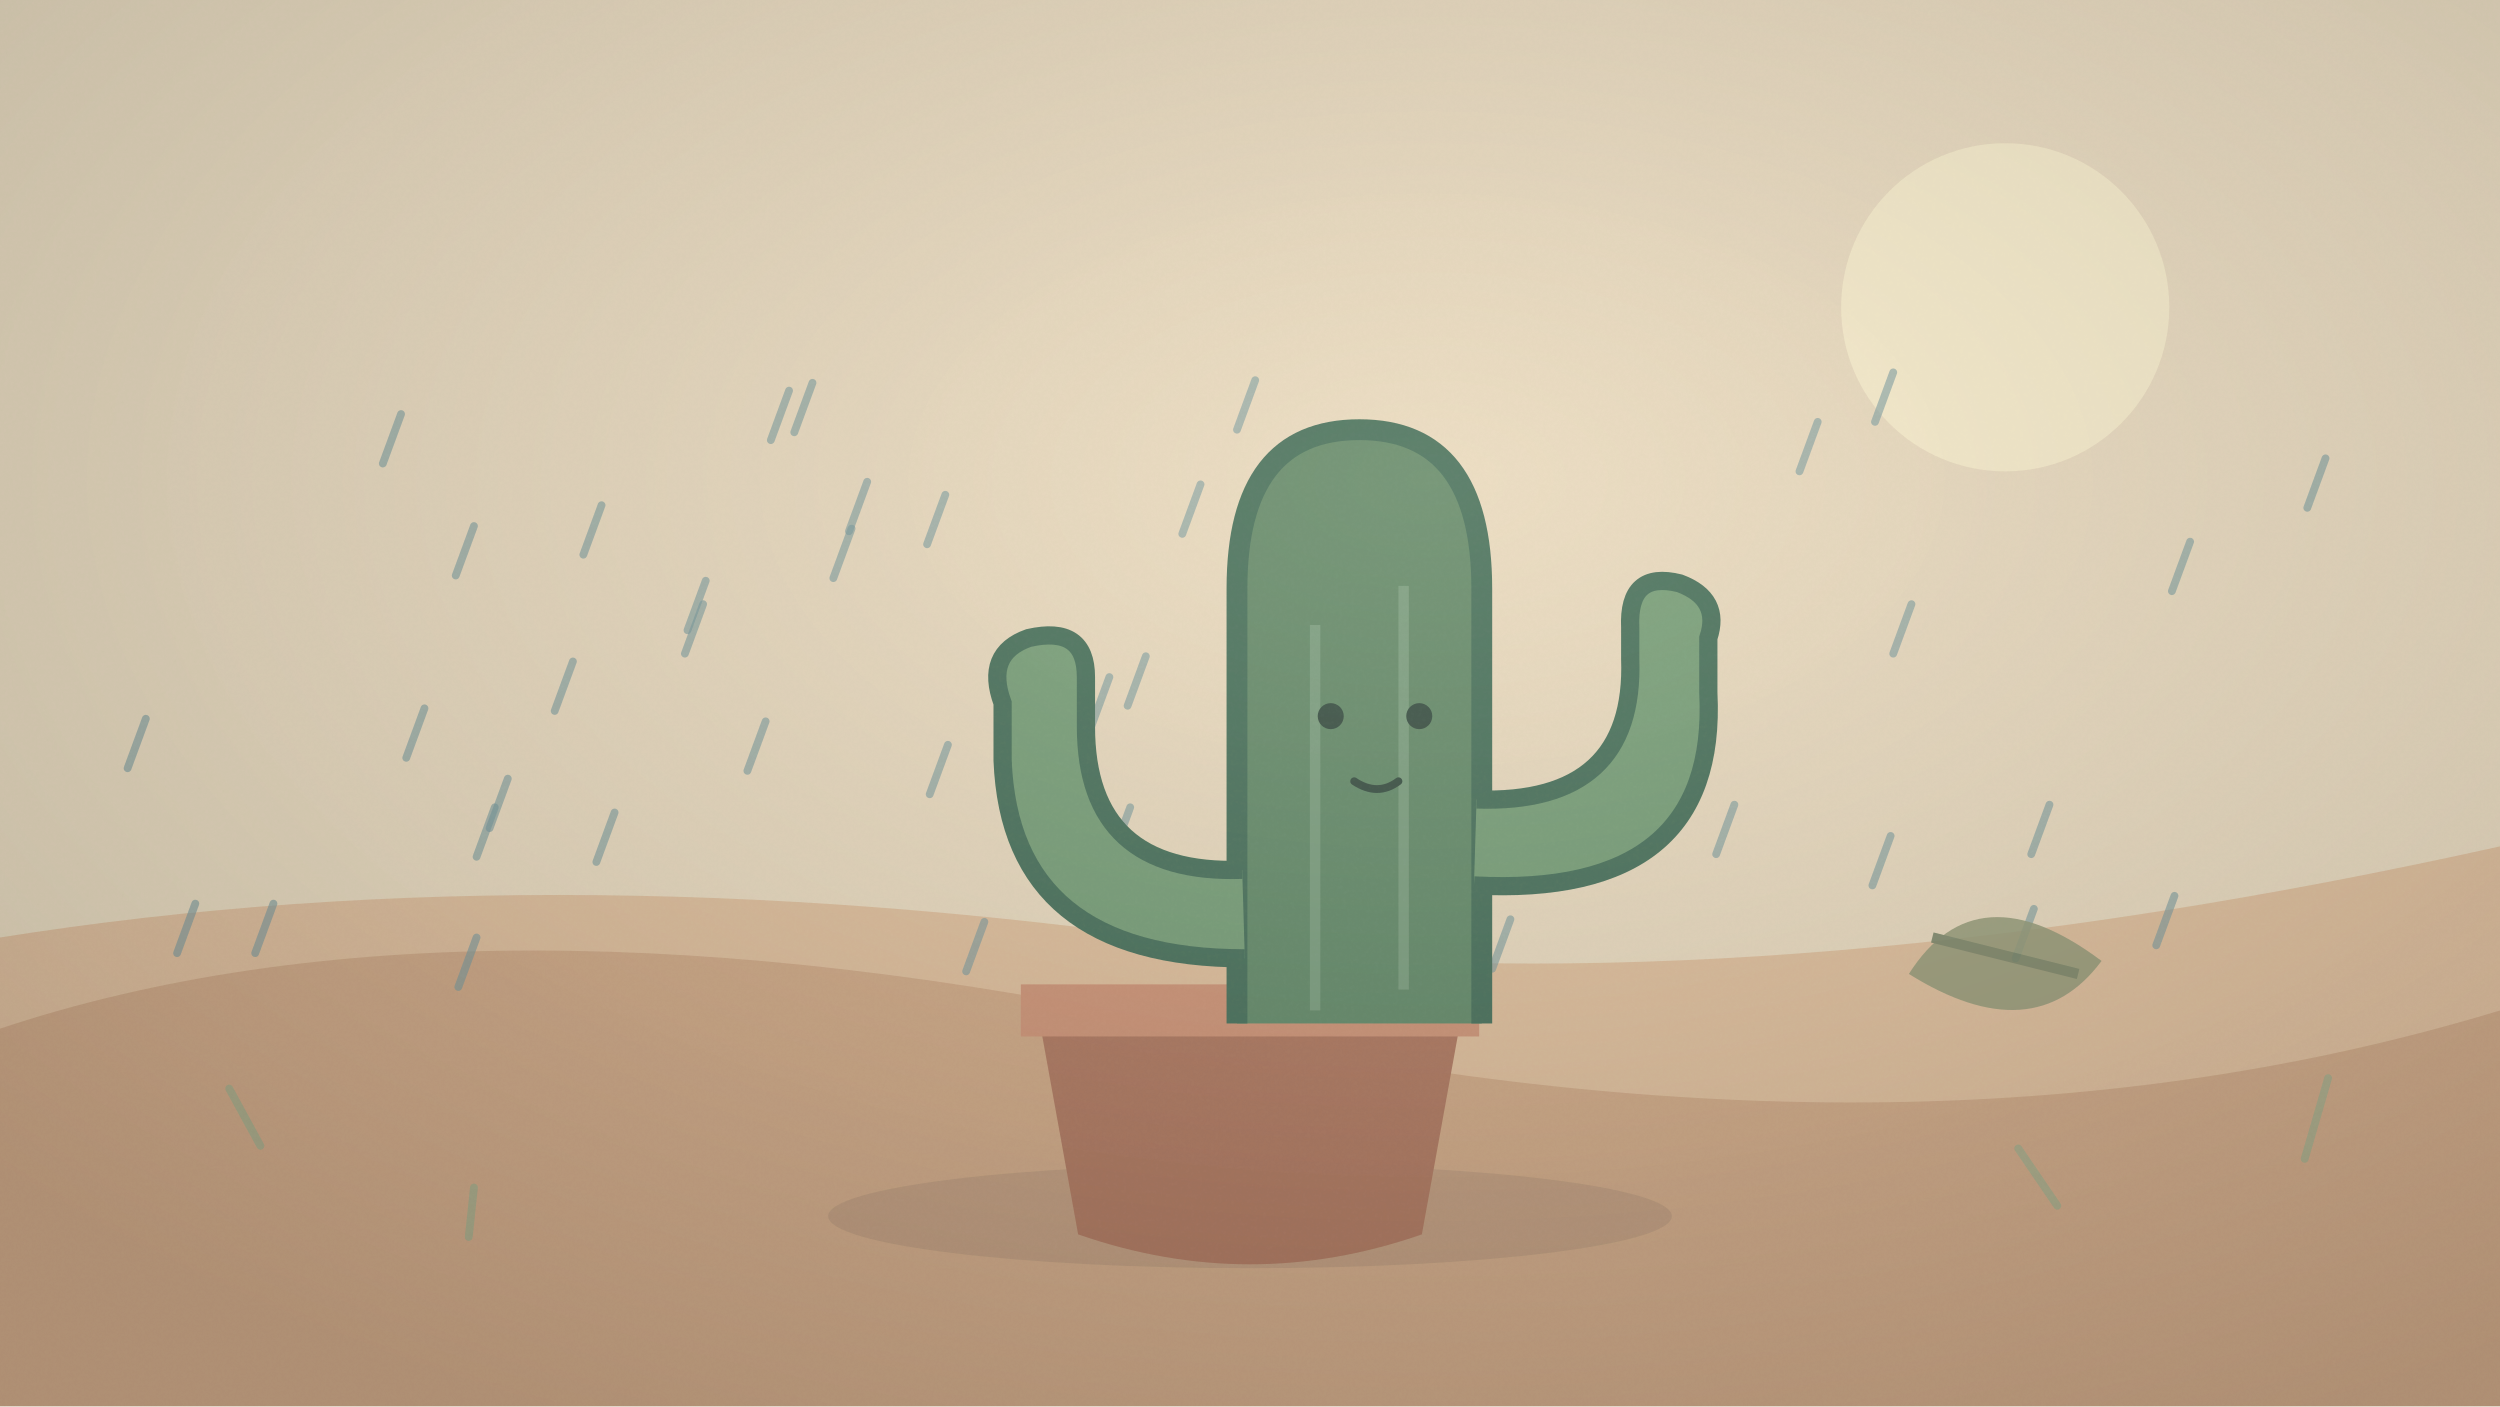
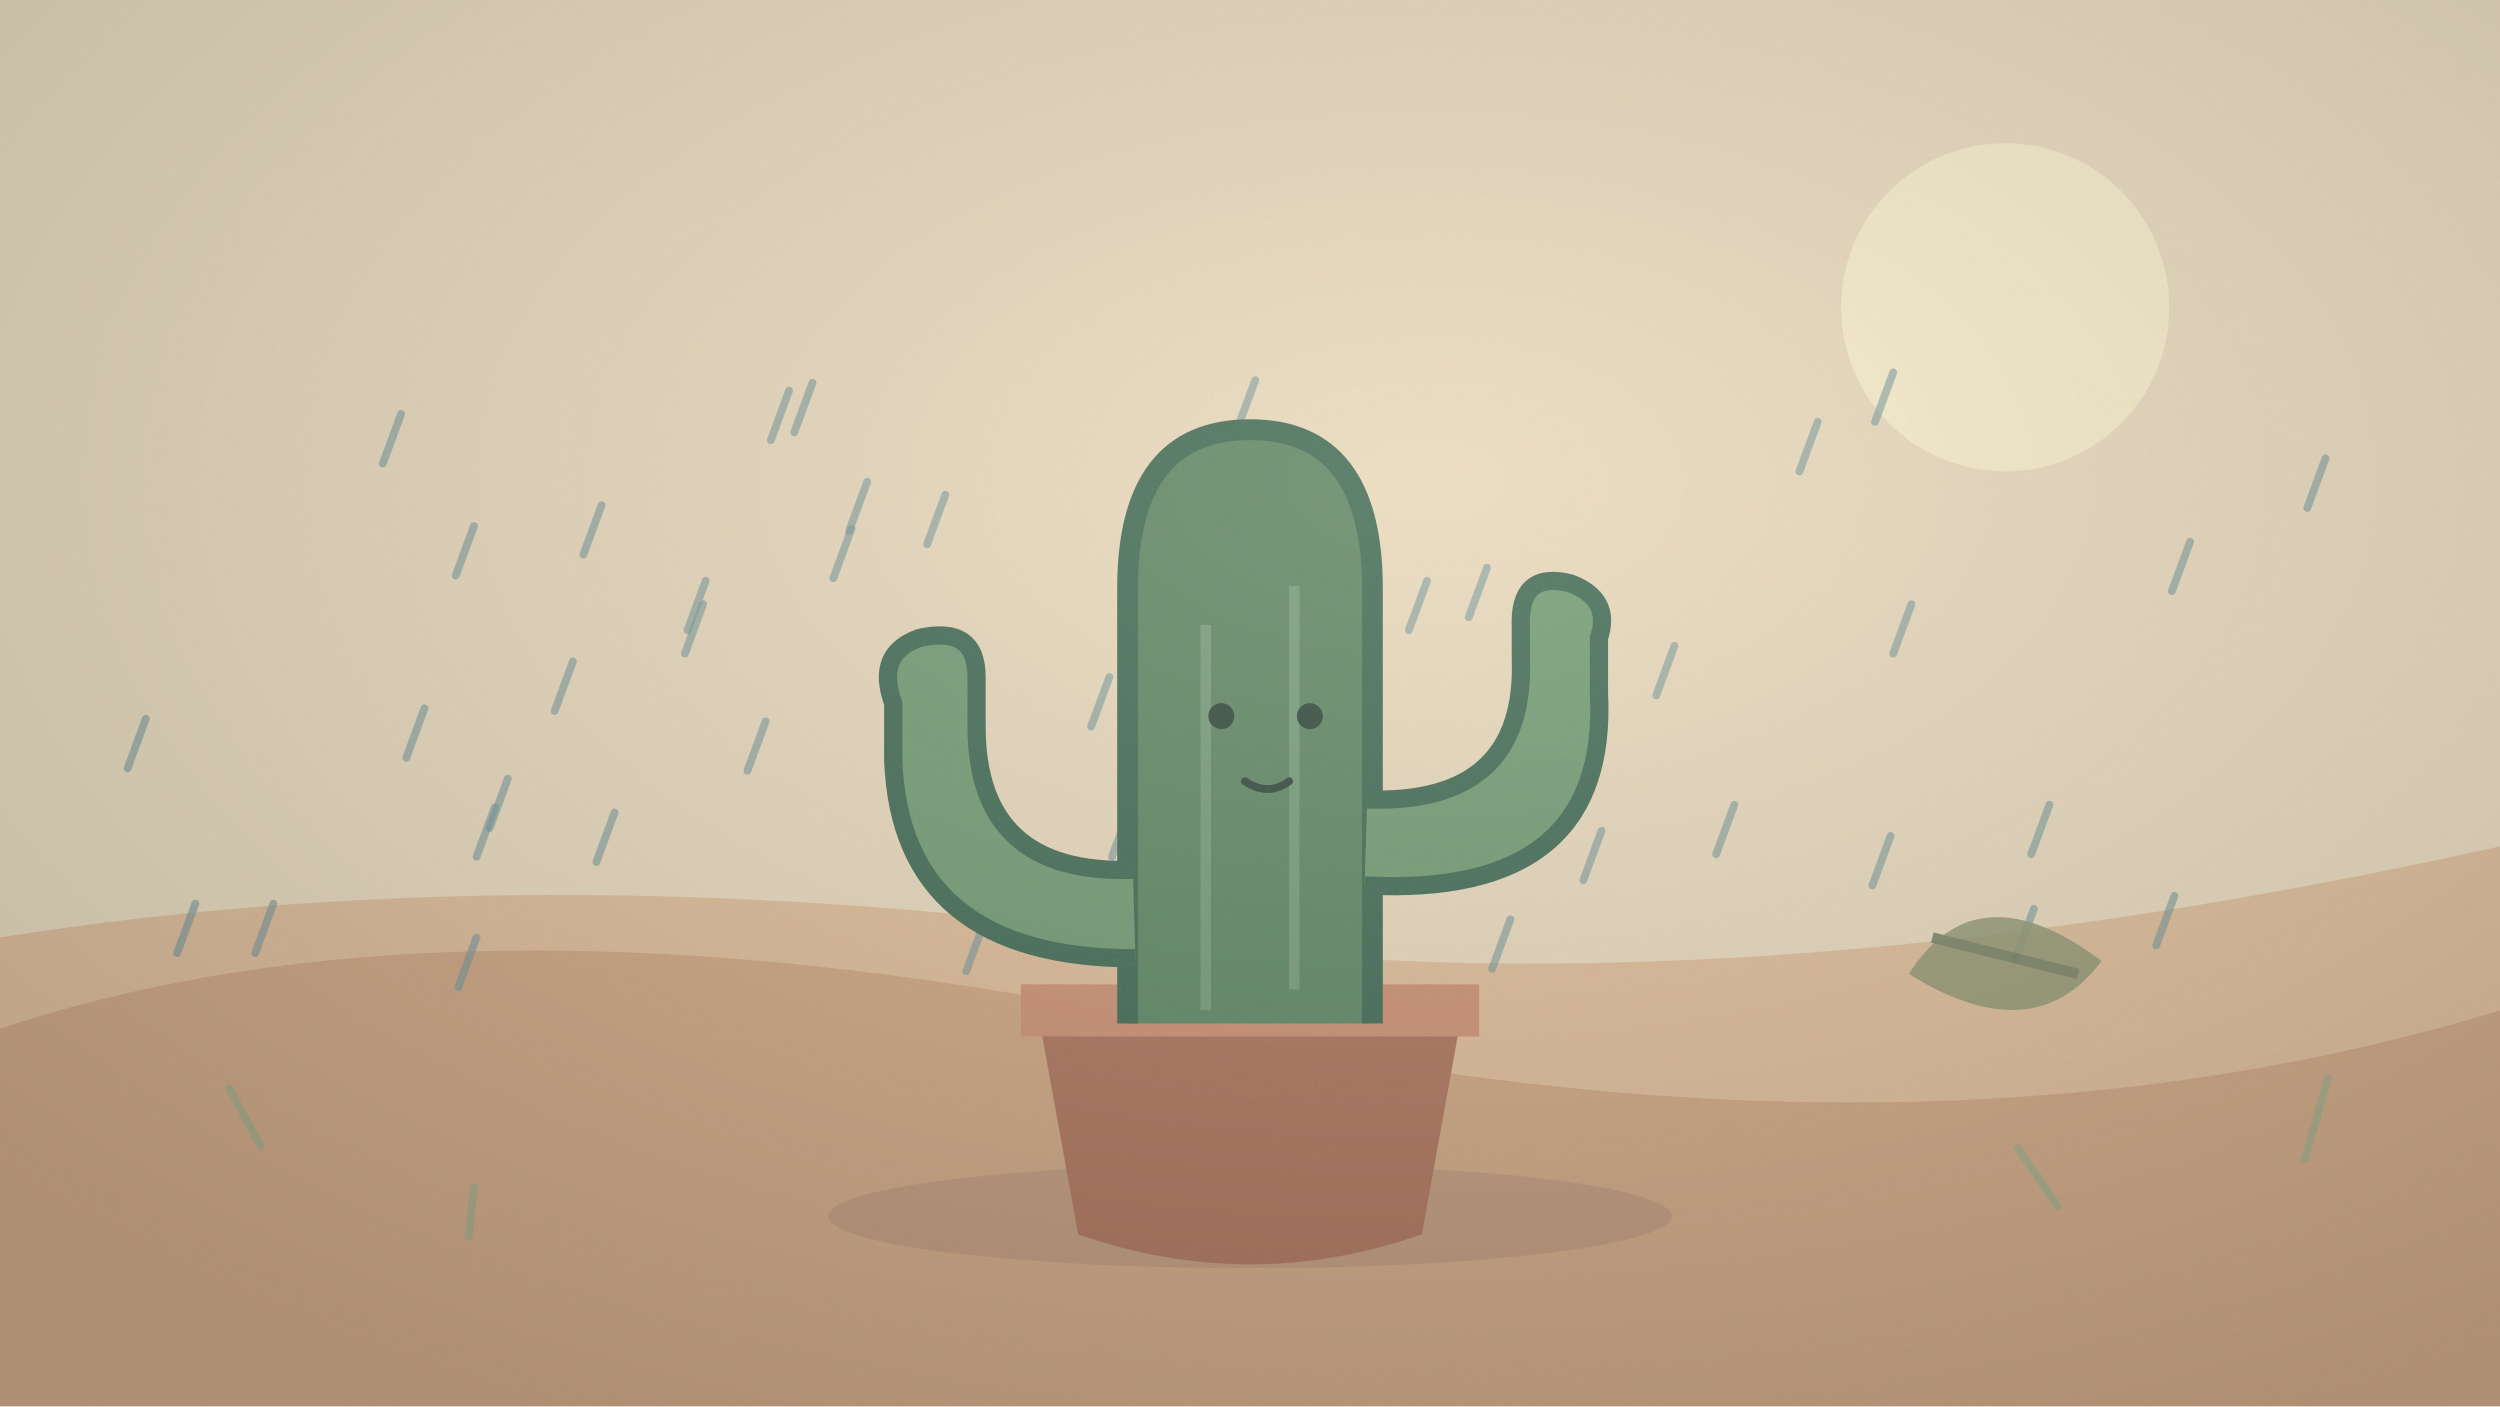
<svg xmlns="http://www.w3.org/2000/svg" viewBox="0 0 960 540" role="img" aria-label="A Wrong Forecast">
  <defs>
    <filter id="grain">
      <feTurbulence type="fractalNoise" baseFrequency=".65" numOctaves="2" seed="10" stitchTiles="stitch" />
      <feColorMatrix type="saturate" values="0" />
      <feComponentTransfer>
        <feFuncA type="linear" slope=".045" />
      </feComponentTransfer>
    </filter>
    <radialGradient id="v19glow" cx="57%" cy="34%" r="75%">
      <stop stop-color="#fff9dc" stop-opacity=".16" />
      <stop offset="1" stop-color="#1a251d" stop-opacity=".17" />
    </radialGradient>
  </defs>
  <rect width="960" height="540" fill="#e9d9bf" />
  <path d="M0 360 Q220 325 480 365 Q690 385 960 325 V540 H0Z" fill="#d6a47e" opacity=".55" />
  <path d="M0 395 Q180 335 460 395 T960 388V540H0Z" fill="#bd8e6d" opacity=".5" />
  <circle cx="770" cy="118" r="63" fill="#fff5d2" opacity=".65" />
  <path d="M787 309l-7 19" stroke="#71949c" opacity=".6" stroke-width="3" stroke-linecap="round" />
  <path d="M491 341l-7 19" stroke="#71949c" opacity=".6" stroke-width="3" stroke-linecap="round" />
  <path d="M426 260l-7 19" stroke="#71949c" opacity=".6" stroke-width="3" stroke-linecap="round" />
  <path d="M56 276l-7 19" stroke="#71949c" opacity=".6" stroke-width="3" stroke-linecap="round" />
  <path d="M726 321l-7 19" stroke="#71949c" opacity=".6" stroke-width="3" stroke-linecap="round" />
  <path d="M841 208l-7 19" stroke="#71949c" opacity=".6" stroke-width="3" stroke-linecap="round" />
  <path d="M571 218l-7 19" stroke="#71949c" opacity=".6" stroke-width="3" stroke-linecap="round" />
  <path d="M698 162l-7 19" stroke="#71949c" opacity=".6" stroke-width="3" stroke-linecap="round" />
  <path d="M727 143l-7 19" stroke="#71949c" opacity=".6" stroke-width="3" stroke-linecap="round" />
  <path d="M666 309l-7 19" stroke="#71949c" opacity=".6" stroke-width="3" stroke-linecap="round" />
  <path d="M734 232l-7 19" stroke="#71949c" opacity=".6" stroke-width="3" stroke-linecap="round" />
  <path d="M303 150l-7 19" stroke="#71949c" opacity=".6" stroke-width="3" stroke-linecap="round" />
  <path d="M270 232l-7 19" stroke="#71949c" opacity=".6" stroke-width="3" stroke-linecap="round" />
  <path d="M154 159l-7 19" stroke="#71949c" opacity=".6" stroke-width="3" stroke-linecap="round" />
  <path d="M615 319l-7 19" stroke="#71949c" opacity=".6" stroke-width="3" stroke-linecap="round" />
  <path d="M643 248l-7 19" stroke="#71949c" opacity=".6" stroke-width="3" stroke-linecap="round" />
  <path d="M195 299l-7 19" stroke="#71949c" opacity=".6" stroke-width="3" stroke-linecap="round" />
  <path d="M548 223l-7 19" stroke="#71949c" opacity=".6" stroke-width="3" stroke-linecap="round" />
  <path d="M183 360l-7 19" stroke="#71949c" opacity=".6" stroke-width="3" stroke-linecap="round" />
  <path d="M163 272l-7 19" stroke="#71949c" opacity=".6" stroke-width="3" stroke-linecap="round" />
  <path d="M312 147l-7 19" stroke="#71949c" opacity=".6" stroke-width="3" stroke-linecap="round" />
  <path d="M220 254l-7 19" stroke="#71949c" opacity=".6" stroke-width="3" stroke-linecap="round" />
  <path d="M434 310l-7 19" stroke="#71949c" opacity=".6" stroke-width="3" stroke-linecap="round" />
  <path d="M580 353l-7 19" stroke="#71949c" opacity=".6" stroke-width="3" stroke-linecap="round" />
  <path d="M236 312l-7 19" stroke="#71949c" opacity=".6" stroke-width="3" stroke-linecap="round" />
  <path d="M893 176l-7 19" stroke="#71949c" opacity=".6" stroke-width="3" stroke-linecap="round" />
  <path d="M440 252l-7 19" stroke="#71949c" opacity=".6" stroke-width="3" stroke-linecap="round" />
  <path d="M364 286l-7 19" stroke="#71949c" opacity=".6" stroke-width="3" stroke-linecap="round" />
  <path d="M327 203l-7 19" stroke="#71949c" opacity=".6" stroke-width="3" stroke-linecap="round" />
  <path d="M781 349l-7 19" stroke="#71949c" opacity=".6" stroke-width="3" stroke-linecap="round" />
  <path d="M333 185l-7 19" stroke="#71949c" opacity=".6" stroke-width="3" stroke-linecap="round" />
  <path d="M75 347l-7 19" stroke="#71949c" opacity=".6" stroke-width="3" stroke-linecap="round" />
  <path d="M294 277l-7 19" stroke="#71949c" opacity=".6" stroke-width="3" stroke-linecap="round" />
  <path d="M482 146l-7 19" stroke="#71949c" opacity=".6" stroke-width="3" stroke-linecap="round" />
  <path d="M190 310l-7 19" stroke="#71949c" opacity=".6" stroke-width="3" stroke-linecap="round" />
  <path d="M105 347l-7 19" stroke="#71949c" opacity=".6" stroke-width="3" stroke-linecap="round" />
  <path d="M461 186l-7 19" stroke="#71949c" opacity=".6" stroke-width="3" stroke-linecap="round" />
  <path d="M182 202l-7 19" stroke="#71949c" opacity=".6" stroke-width="3" stroke-linecap="round" />
  <path d="M363 190l-7 19" stroke="#71949c" opacity=".6" stroke-width="3" stroke-linecap="round" />
  <path d="M231 194l-7 19" stroke="#71949c" opacity=".6" stroke-width="3" stroke-linecap="round" />
  <path d="M271 223l-7 19" stroke="#71949c" opacity=".6" stroke-width="3" stroke-linecap="round" />
  <path d="M378 354l-7 19" stroke="#71949c" opacity=".6" stroke-width="3" stroke-linecap="round" />
  <path d="M835 344l-7 19" stroke="#71949c" opacity=".6" stroke-width="3" stroke-linecap="round" />
  <path d="M495 207l-7 19" stroke="#71949c" opacity=".6" stroke-width="3" stroke-linecap="round" />
  <ellipse cx="480" cy="467" rx="162" ry="20" fill="#554b47" opacity=".14" />
  <path d="M397 380H563L546 474Q480 497 414 474Z" fill="#ac735c" />
  <path d="M392 378H568V398H392Z" fill="#cd9074" />
  <path d="M100 440l-12 -22" stroke="#8aab8b" stroke-width="3" opacity=".55" stroke-linecap="round" />
  <path d="M180 475l2 -19" stroke="#8aab8b" stroke-width="3" opacity=".55" stroke-linecap="round" />
  <path d="M790 463l-15 -22" stroke="#8aab8b" stroke-width="3" opacity=".55" stroke-linecap="round" />
  <path d="M885 445l9 -31" stroke="#8aab8b" stroke-width="3" opacity=".55" stroke-linecap="round" />
-   <path d="M475 393V226Q475 165 522 165Q569 165 569 226V393" fill="#5e8667" stroke="#416b57" stroke-width="8" />
-   <path d="M477 334Q417 336 417 279V260Q417 240 395 245Q378 251 385 270V292Q388 368 478 368" fill="#729b76" stroke="#416b57" stroke-width="7" />
-   <path d="M567 307Q628 309 626 253V241Q625 219 645 224Q661 230 656 245V266Q660 345 566 340" fill="#729b76" stroke="#416b57" stroke-width="7" />
-   <path d="M505 240v148M539 225v155" stroke="#9fbaa0" opacity=".38" stroke-width="4" />
-   <circle cx="511" cy="275" r="5" fill="#30483e" />
-   <circle cx="545" cy="275" r="5" fill="#30483e" />
-   <path d="M520 300q9 6 17 0" stroke="#30483e" stroke-width="3" fill="none" stroke-linecap="round" />
+   <g transform="translate(-42 0)">
+     <path d="M475 393V226Q475 165 522 165Q569 165 569 226V393" fill="#5e8667" stroke="#416b57" stroke-width="8" />
+     <path d="M477 334Q417 336 417 279V260Q417 240 395 245Q378 251 385 270V292Q388 368 478 368" fill="#729b76" stroke="#416b57" stroke-width="7" />
+     <path d="M567 307Q628 309 626 253V241Q625 219 645 224Q661 230 656 245V266Q660 345 566 340" fill="#729b76" stroke="#416b57" stroke-width="7" />
+     <path d="M505 240v148M539 225v155" stroke="#9fbaa0" opacity=".38" stroke-width="4" />
+     <circle cx="511" cy="275" r="5" fill="#30483e" />
+     <circle cx="545" cy="275" r="5" fill="#30483e" />
+     <path d="M520 300q9 6 17 0" stroke="#30483e" stroke-width="3" fill="none" stroke-linecap="round" />
+   </g>
  <rect width="960" height="540" filter="url(#grain)" opacity=".6" />
  <g opacity=".85">
    <path d="M733 374q26 -41 74 -5q-26 35 -74 5" fill="#8f9574" />
    <path d="M742 360l56 14" stroke="#6d7b60" stroke-width="4" />
  </g>
  <rect width="960" height="540" fill="url(#v19glow)" pointer-events="none" />
</svg>
